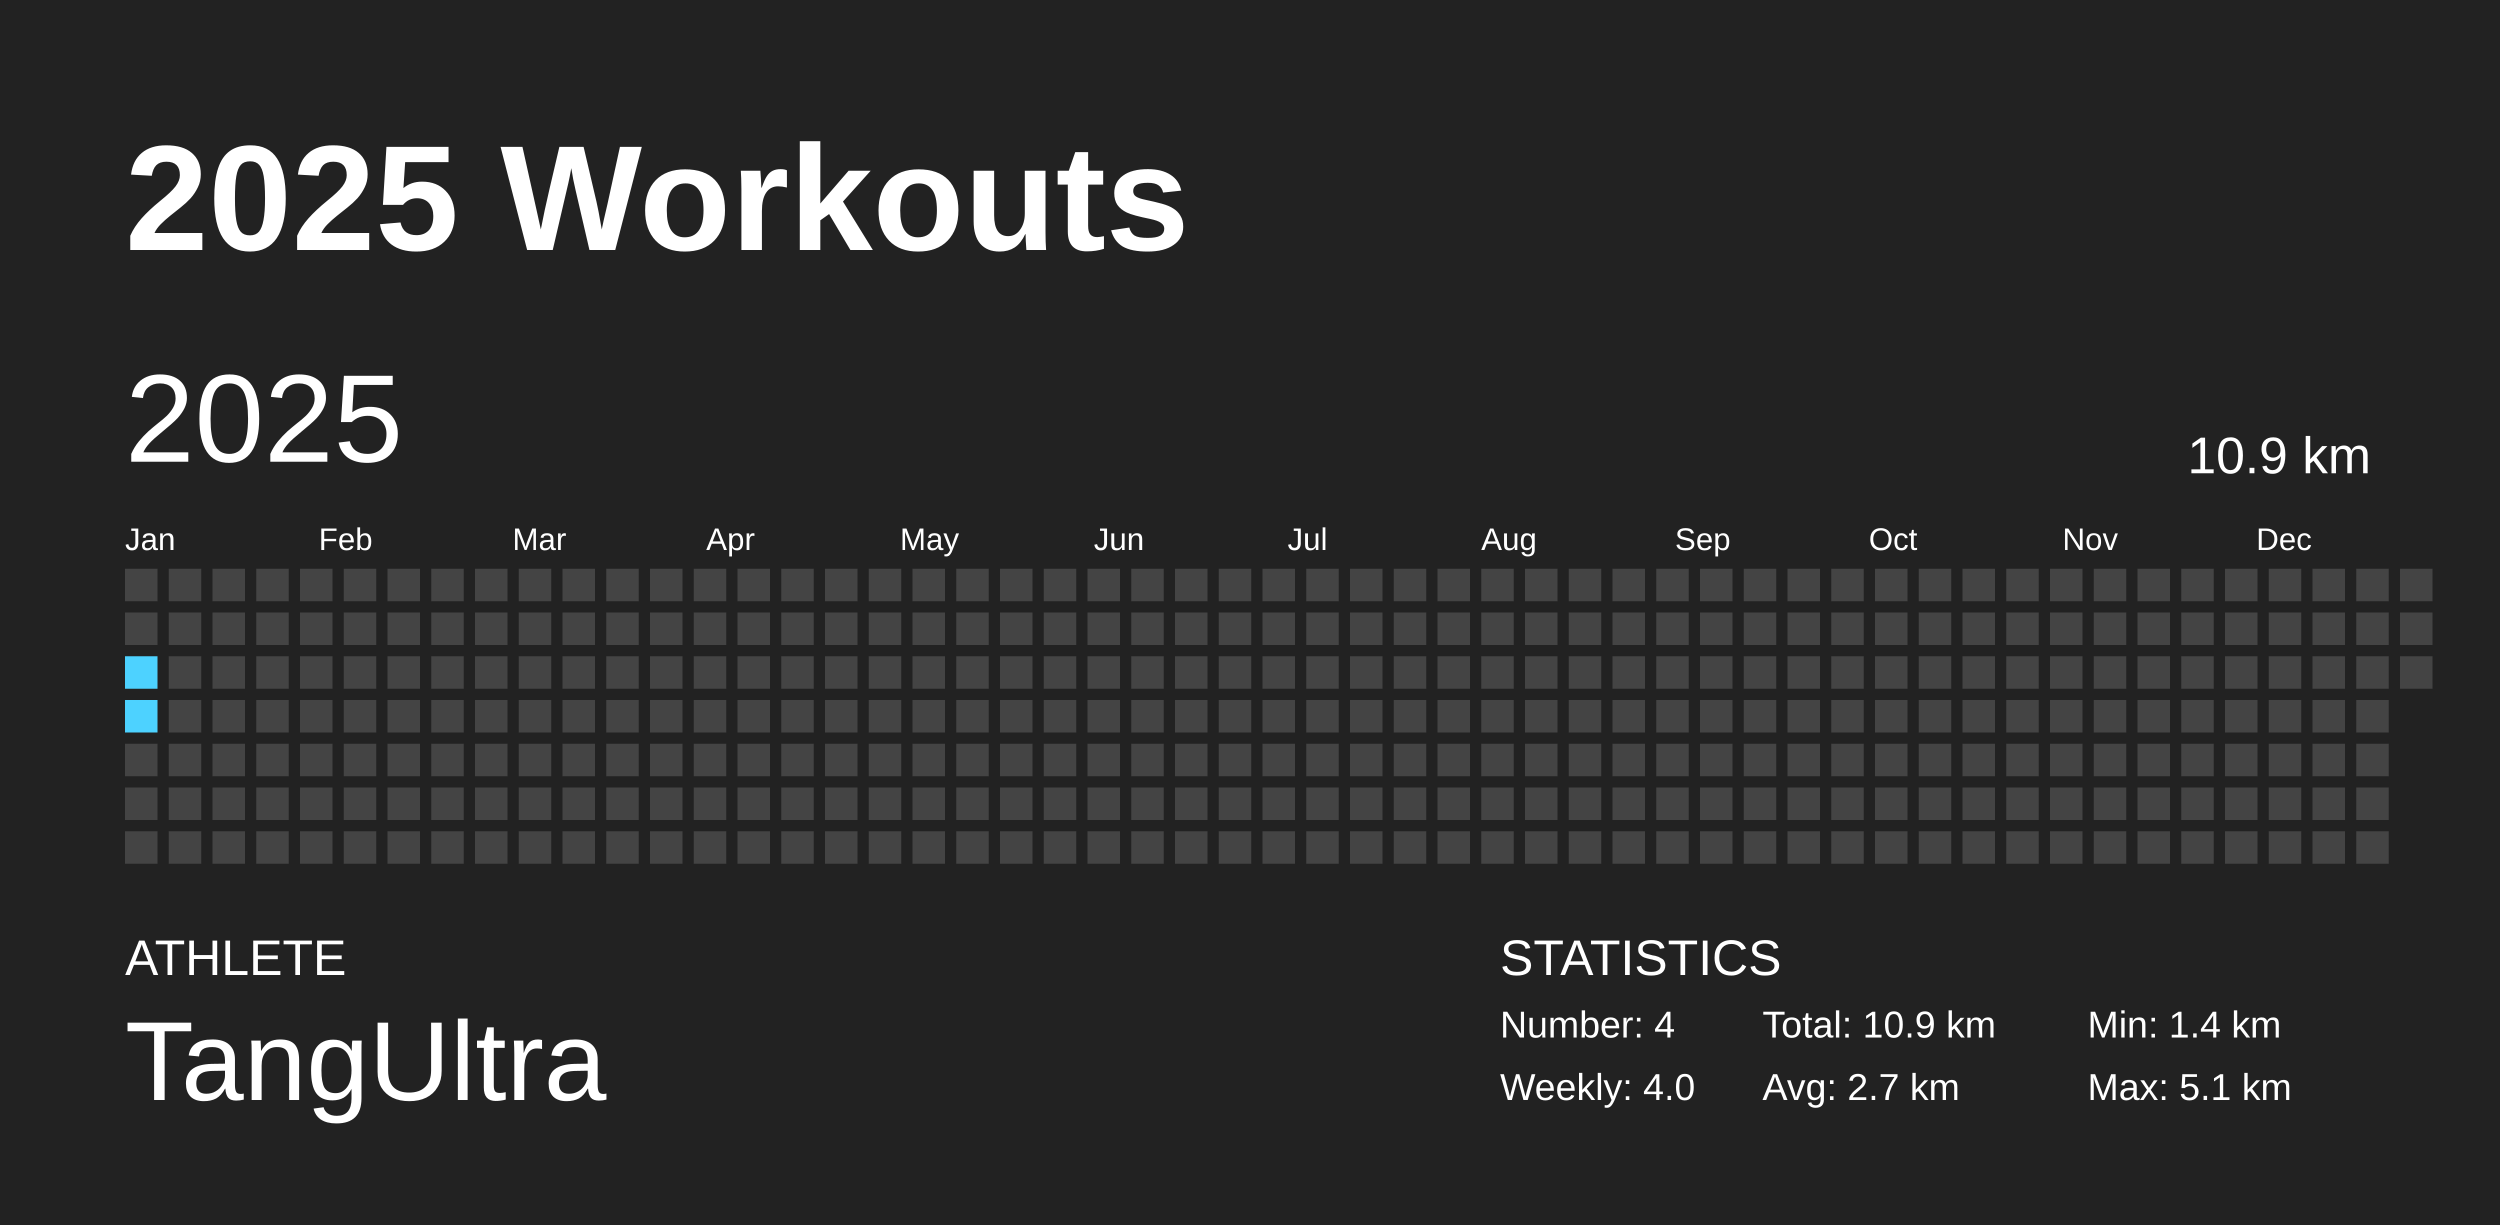
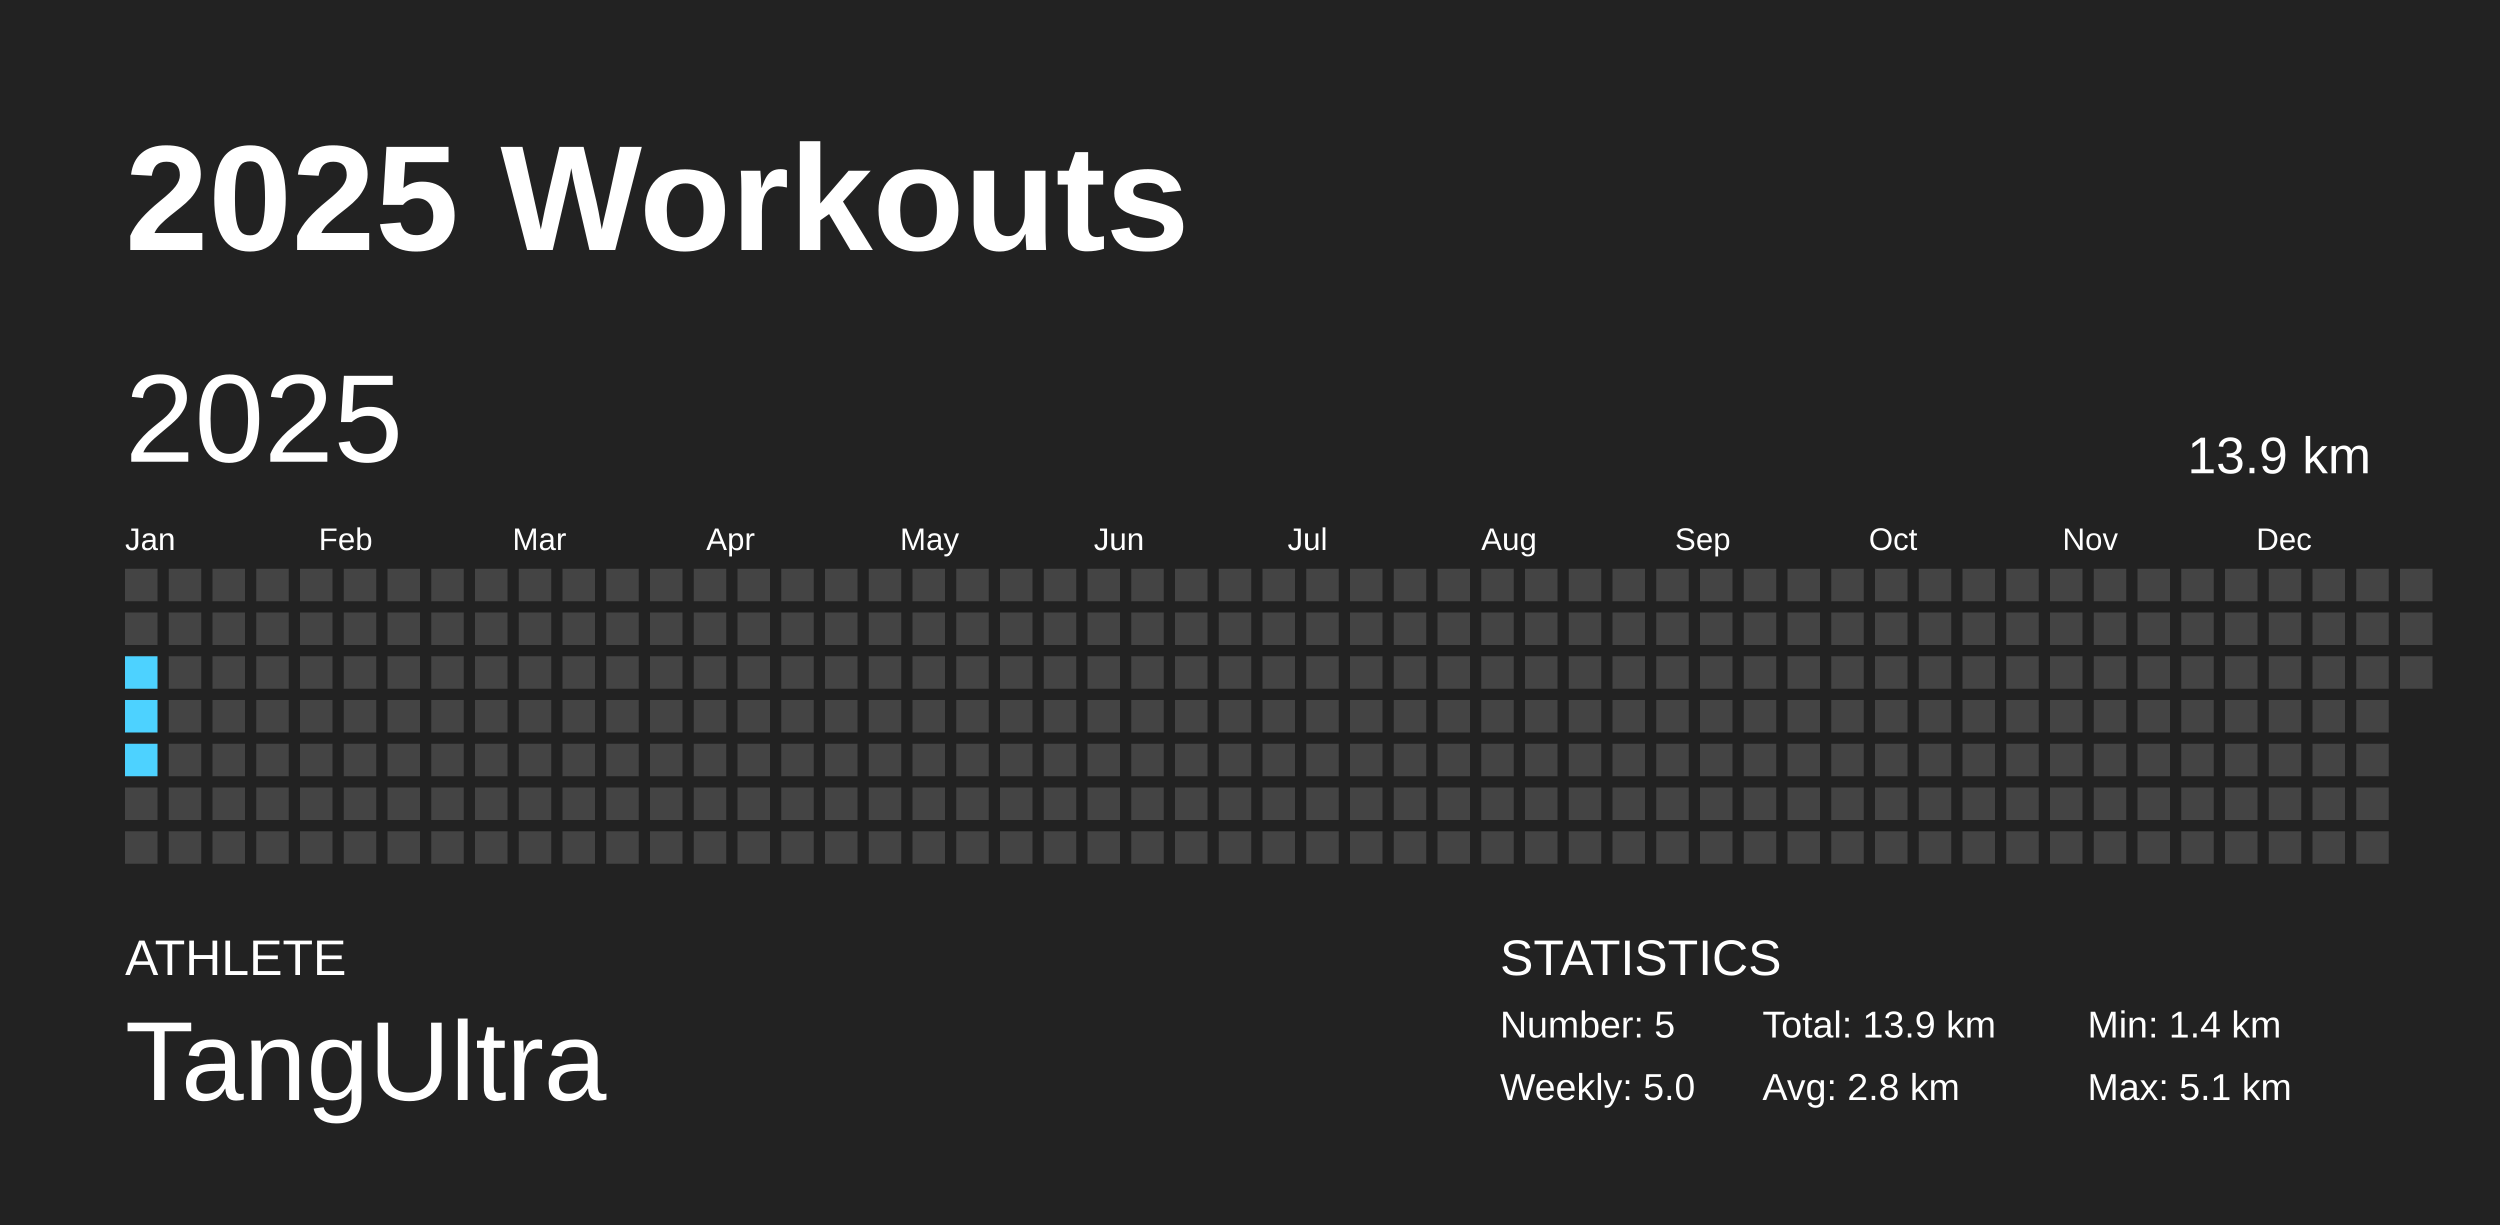
<svg xmlns="http://www.w3.org/2000/svg" baseProfile="full" height="98mm" version="1.1" viewBox="0,0,200,98" width="200mm">
  <defs />
  <rect fill="#222222" height="98" width="200" x="0" y="0" />
  <text fill="#FFFFFF" style="font-size:12px; font-family:Arial; font-weight:bold;" x="10" y="20">2025 Workouts</text>
  <text fill="#FFFFFF" style="font-size:4px; font-family:Arial" x="10" y="78">ATHLETE</text>
  <text fill="#FFFFFF" style="font-size:9px; font-family:Arial" x="10" y="88">TangUltra</text>
  <text fill="#FFFFFF" style="font-size:4px; font-family:Arial" x="120" y="78">STATISTICS</text>
-   <text fill="#FFFFFF" style="font-size:3px; font-family:Arial" x="120" y="83">Number: 4</text>
-   <text fill="#FFFFFF" style="font-size:3px; font-family:Arial" x="120" y="88">Weekly: 4.0</text>
-   <text fill="#FFFFFF" style="font-size:3px; font-family:Arial" x="141" y="83">Total: 10.9 km</text>
-   <text fill="#FFFFFF" style="font-size:3px; font-family:Arial" x="141" y="88">Avg: 2.7 km</text>
+   <text fill="#FFFFFF" style="font-size:3px; font-family:Arial" x="120" y="83">Number: 5</text>
+   <text fill="#FFFFFF" style="font-size:3px; font-family:Arial" x="120" y="88">Weekly: 5.0</text>
+   <text fill="#FFFFFF" style="font-size:3px; font-family:Arial" x="141" y="83">Total: 13.9 km</text>
+   <text fill="#FFFFFF" style="font-size:3px; font-family:Arial" x="141" y="88">Avg: 2.8 km</text>
  <text fill="#FFFFFF" style="font-size:3px; font-family:Arial" x="167" y="83">Min: 1.4 km</text>
  <text fill="#FFFFFF" style="font-size:3px; font-family:Arial" x="167" y="88">Max: 5.1 km</text>
  <text dominant-baseline="hanging" fill="#FFFFFF" style="font-size:10.0px; font-family:Arial;" x="10" y="30">2025</text>
-   <text dominant-baseline="hanging" fill="#FFFFFF" style="font-size:4.125px; font-family:Arial;" x="175" y="35">10.9 km</text>
+   <text dominant-baseline="hanging" fill="#FFFFFF" style="font-size:4.125px; font-family:Arial;" x="175" y="35">13.9 km</text>
  <text fill="#FFFFFF" style="font-size:2.5px; font-family:Arial" x="10.0" y="44">Jan</text>
  <text fill="#FFFFFF" style="font-size:2.5px; font-family:Arial" x="25.5" y="44">Feb</text>
  <text fill="#FFFFFF" style="font-size:2.5px; font-family:Arial" x="41.0" y="44">Mar</text>
  <text fill="#FFFFFF" style="font-size:2.5px; font-family:Arial" x="56.5" y="44">Apr</text>
  <text fill="#FFFFFF" style="font-size:2.5px; font-family:Arial" x="72.0" y="44">May</text>
  <text fill="#FFFFFF" style="font-size:2.5px; font-family:Arial" x="87.5" y="44">Jun</text>
  <text fill="#FFFFFF" style="font-size:2.5px; font-family:Arial" x="103.0" y="44">Jul</text>
  <text fill="#FFFFFF" style="font-size:2.5px; font-family:Arial" x="118.5" y="44">Aug</text>
  <text fill="#FFFFFF" style="font-size:2.5px; font-family:Arial" x="134.0" y="44">Sep</text>
  <text fill="#FFFFFF" style="font-size:2.5px; font-family:Arial" x="149.5" y="44">Oct</text>
  <text fill="#FFFFFF" style="font-size:2.5px; font-family:Arial" x="165.0" y="44">Nov</text>
  <text fill="#FFFFFF" style="font-size:2.5px; font-family:Arial" x="180.5" y="44">Dec</text>
  <rect fill="#444444" height="2.6" width="2.6" x="10.0" y="45.5" />
  <rect fill="#444444" height="2.6" width="2.6" x="10.0" y="49.0" />
  <rect fill="#4dd2ff" height="2.6" width="2.6" x="10.0" y="52.5" />
  <rect fill="#4dd2ff" height="2.6" width="2.6" x="10.0" y="56.0" />
-   <rect fill="#444444" height="2.6" width="2.6" x="10.0" y="59.5" />
+   <rect fill="#4dd2ff" height="2.6" width="2.6" x="10.0" y="59.5" />
  <rect fill="#444444" height="2.6" width="2.6" x="10.0" y="63.0" />
  <rect fill="#444444" height="2.6" width="2.6" x="10.0" y="66.5" />
  <rect fill="#444444" height="2.6" width="2.6" x="13.5" y="45.5" />
  <rect fill="#444444" height="2.6" width="2.6" x="13.5" y="49.0" />
  <rect fill="#444444" height="2.6" width="2.6" x="13.5" y="52.5" />
  <rect fill="#444444" height="2.6" width="2.6" x="13.5" y="56.0" />
  <rect fill="#444444" height="2.6" width="2.6" x="13.5" y="59.5" />
  <rect fill="#444444" height="2.6" width="2.6" x="13.5" y="63.0" />
  <rect fill="#444444" height="2.6" width="2.6" x="13.5" y="66.5" />
  <rect fill="#444444" height="2.6" width="2.6" x="17.0" y="45.5" />
  <rect fill="#444444" height="2.6" width="2.6" x="17.0" y="49.0" />
  <rect fill="#444444" height="2.6" width="2.6" x="17.0" y="52.5" />
  <rect fill="#444444" height="2.6" width="2.6" x="17.0" y="56.0" />
  <rect fill="#444444" height="2.6" width="2.6" x="17.0" y="59.5" />
  <rect fill="#444444" height="2.6" width="2.6" x="17.0" y="63.0" />
  <rect fill="#444444" height="2.6" width="2.6" x="17.0" y="66.5" />
  <rect fill="#444444" height="2.6" width="2.6" x="20.5" y="45.5" />
  <rect fill="#444444" height="2.6" width="2.6" x="20.5" y="49.0" />
  <rect fill="#444444" height="2.6" width="2.6" x="20.5" y="52.5" />
  <rect fill="#444444" height="2.6" width="2.6" x="20.5" y="56.0" />
  <rect fill="#444444" height="2.6" width="2.6" x="20.5" y="59.5" />
  <rect fill="#444444" height="2.6" width="2.6" x="20.5" y="63.0" />
  <rect fill="#444444" height="2.6" width="2.6" x="20.5" y="66.5" />
  <rect fill="#444444" height="2.6" width="2.6" x="24.0" y="45.5" />
  <rect fill="#444444" height="2.6" width="2.6" x="24.0" y="49.0" />
  <rect fill="#444444" height="2.6" width="2.6" x="24.0" y="52.5" />
  <rect fill="#444444" height="2.6" width="2.6" x="24.0" y="56.0" />
  <rect fill="#444444" height="2.6" width="2.6" x="24.0" y="59.5" />
  <rect fill="#444444" height="2.6" width="2.6" x="24.0" y="63.0" />
  <rect fill="#444444" height="2.6" width="2.6" x="24.0" y="66.5" />
  <rect fill="#444444" height="2.6" width="2.6" x="27.5" y="45.5" />
  <rect fill="#444444" height="2.6" width="2.6" x="27.5" y="49.0" />
  <rect fill="#444444" height="2.6" width="2.6" x="27.5" y="52.5" />
  <rect fill="#444444" height="2.6" width="2.6" x="27.5" y="56.0" />
  <rect fill="#444444" height="2.6" width="2.6" x="27.5" y="59.5" />
  <rect fill="#444444" height="2.6" width="2.6" x="27.5" y="63.0" />
  <rect fill="#444444" height="2.6" width="2.6" x="27.5" y="66.5" />
  <rect fill="#444444" height="2.6" width="2.6" x="31.0" y="45.5" />
  <rect fill="#444444" height="2.6" width="2.6" x="31.0" y="49.0" />
  <rect fill="#444444" height="2.6" width="2.6" x="31.0" y="52.5" />
  <rect fill="#444444" height="2.6" width="2.6" x="31.0" y="56.0" />
  <rect fill="#444444" height="2.6" width="2.6" x="31.0" y="59.5" />
  <rect fill="#444444" height="2.6" width="2.6" x="31.0" y="63.0" />
  <rect fill="#444444" height="2.6" width="2.6" x="31.0" y="66.5" />
  <rect fill="#444444" height="2.6" width="2.6" x="34.5" y="45.5" />
  <rect fill="#444444" height="2.6" width="2.6" x="34.5" y="49.0" />
  <rect fill="#444444" height="2.6" width="2.6" x="34.5" y="52.5" />
  <rect fill="#444444" height="2.6" width="2.6" x="34.5" y="56.0" />
  <rect fill="#444444" height="2.6" width="2.6" x="34.5" y="59.5" />
  <rect fill="#444444" height="2.6" width="2.6" x="34.5" y="63.0" />
  <rect fill="#444444" height="2.6" width="2.6" x="34.5" y="66.5" />
  <rect fill="#444444" height="2.6" width="2.6" x="38.0" y="45.5" />
  <rect fill="#444444" height="2.6" width="2.6" x="38.0" y="49.0" />
  <rect fill="#444444" height="2.6" width="2.6" x="38.0" y="52.5" />
  <rect fill="#444444" height="2.6" width="2.6" x="38.0" y="56.0" />
  <rect fill="#444444" height="2.6" width="2.6" x="38.0" y="59.5" />
  <rect fill="#444444" height="2.6" width="2.6" x="38.0" y="63.0" />
  <rect fill="#444444" height="2.6" width="2.6" x="38.0" y="66.5" />
  <rect fill="#444444" height="2.6" width="2.6" x="41.5" y="45.5" />
  <rect fill="#444444" height="2.6" width="2.6" x="41.5" y="49.0" />
  <rect fill="#444444" height="2.6" width="2.6" x="41.5" y="52.5" />
  <rect fill="#444444" height="2.6" width="2.6" x="41.5" y="56.0" />
  <rect fill="#444444" height="2.6" width="2.6" x="41.5" y="59.5" />
  <rect fill="#444444" height="2.6" width="2.6" x="41.5" y="63.0" />
  <rect fill="#444444" height="2.6" width="2.6" x="41.5" y="66.5" />
  <rect fill="#444444" height="2.6" width="2.6" x="45.0" y="45.5" />
  <rect fill="#444444" height="2.6" width="2.6" x="45.0" y="49.0" />
  <rect fill="#444444" height="2.6" width="2.6" x="45.0" y="52.5" />
  <rect fill="#444444" height="2.6" width="2.6" x="45.0" y="56.0" />
  <rect fill="#444444" height="2.6" width="2.6" x="45.0" y="59.5" />
  <rect fill="#444444" height="2.6" width="2.6" x="45.0" y="63.0" />
  <rect fill="#444444" height="2.6" width="2.6" x="45.0" y="66.5" />
  <rect fill="#444444" height="2.6" width="2.6" x="48.5" y="45.5" />
  <rect fill="#444444" height="2.6" width="2.6" x="48.5" y="49.0" />
  <rect fill="#444444" height="2.6" width="2.6" x="48.5" y="52.5" />
  <rect fill="#444444" height="2.6" width="2.6" x="48.5" y="56.0" />
  <rect fill="#444444" height="2.6" width="2.6" x="48.5" y="59.5" />
  <rect fill="#444444" height="2.6" width="2.6" x="48.5" y="63.0" />
  <rect fill="#444444" height="2.6" width="2.6" x="48.5" y="66.5" />
  <rect fill="#444444" height="2.6" width="2.6" x="52.0" y="45.5" />
  <rect fill="#444444" height="2.6" width="2.6" x="52.0" y="49.0" />
  <rect fill="#444444" height="2.6" width="2.6" x="52.0" y="52.5" />
  <rect fill="#444444" height="2.6" width="2.6" x="52.0" y="56.0" />
  <rect fill="#444444" height="2.6" width="2.6" x="52.0" y="59.5" />
  <rect fill="#444444" height="2.6" width="2.6" x="52.0" y="63.0" />
  <rect fill="#444444" height="2.6" width="2.6" x="52.0" y="66.5" />
  <rect fill="#444444" height="2.6" width="2.6" x="55.5" y="45.5" />
  <rect fill="#444444" height="2.6" width="2.6" x="55.5" y="49.0" />
  <rect fill="#444444" height="2.6" width="2.6" x="55.5" y="52.5" />
  <rect fill="#444444" height="2.6" width="2.6" x="55.5" y="56.0" />
  <rect fill="#444444" height="2.6" width="2.6" x="55.5" y="59.5" />
  <rect fill="#444444" height="2.6" width="2.6" x="55.5" y="63.0" />
  <rect fill="#444444" height="2.6" width="2.6" x="55.5" y="66.5" />
  <rect fill="#444444" height="2.6" width="2.6" x="59.0" y="45.5" />
  <rect fill="#444444" height="2.6" width="2.6" x="59.0" y="49.0" />
  <rect fill="#444444" height="2.6" width="2.6" x="59.0" y="52.5" />
  <rect fill="#444444" height="2.6" width="2.6" x="59.0" y="56.0" />
  <rect fill="#444444" height="2.6" width="2.6" x="59.0" y="59.5" />
  <rect fill="#444444" height="2.6" width="2.6" x="59.0" y="63.0" />
  <rect fill="#444444" height="2.6" width="2.6" x="59.0" y="66.5" />
  <rect fill="#444444" height="2.6" width="2.6" x="62.5" y="45.5" />
  <rect fill="#444444" height="2.6" width="2.6" x="62.5" y="49.0" />
  <rect fill="#444444" height="2.6" width="2.6" x="62.5" y="52.5" />
  <rect fill="#444444" height="2.6" width="2.6" x="62.5" y="56.0" />
  <rect fill="#444444" height="2.6" width="2.6" x="62.5" y="59.5" />
  <rect fill="#444444" height="2.6" width="2.6" x="62.5" y="63.0" />
  <rect fill="#444444" height="2.6" width="2.6" x="62.5" y="66.5" />
  <rect fill="#444444" height="2.6" width="2.6" x="66.0" y="45.5" />
  <rect fill="#444444" height="2.6" width="2.6" x="66.0" y="49.0" />
  <rect fill="#444444" height="2.6" width="2.6" x="66.0" y="52.5" />
  <rect fill="#444444" height="2.6" width="2.6" x="66.0" y="56.0" />
  <rect fill="#444444" height="2.6" width="2.6" x="66.0" y="59.5" />
  <rect fill="#444444" height="2.6" width="2.6" x="66.0" y="63.0" />
  <rect fill="#444444" height="2.6" width="2.6" x="66.0" y="66.5" />
  <rect fill="#444444" height="2.6" width="2.6" x="69.5" y="45.5" />
  <rect fill="#444444" height="2.6" width="2.6" x="69.5" y="49.0" />
  <rect fill="#444444" height="2.6" width="2.6" x="69.5" y="52.5" />
  <rect fill="#444444" height="2.6" width="2.6" x="69.5" y="56.0" />
  <rect fill="#444444" height="2.6" width="2.6" x="69.5" y="59.5" />
  <rect fill="#444444" height="2.6" width="2.6" x="69.5" y="63.0" />
  <rect fill="#444444" height="2.6" width="2.6" x="69.5" y="66.5" />
  <rect fill="#444444" height="2.6" width="2.6" x="73.0" y="45.5" />
  <rect fill="#444444" height="2.6" width="2.6" x="73.0" y="49.0" />
  <rect fill="#444444" height="2.6" width="2.6" x="73.0" y="52.5" />
  <rect fill="#444444" height="2.6" width="2.6" x="73.0" y="56.0" />
  <rect fill="#444444" height="2.6" width="2.6" x="73.0" y="59.5" />
  <rect fill="#444444" height="2.6" width="2.6" x="73.0" y="63.0" />
  <rect fill="#444444" height="2.6" width="2.6" x="73.0" y="66.5" />
  <rect fill="#444444" height="2.6" width="2.6" x="76.5" y="45.5" />
  <rect fill="#444444" height="2.6" width="2.6" x="76.5" y="49.0" />
  <rect fill="#444444" height="2.6" width="2.6" x="76.5" y="52.5" />
  <rect fill="#444444" height="2.6" width="2.6" x="76.5" y="56.0" />
  <rect fill="#444444" height="2.6" width="2.6" x="76.5" y="59.5" />
  <rect fill="#444444" height="2.6" width="2.6" x="76.5" y="63.0" />
  <rect fill="#444444" height="2.6" width="2.6" x="76.5" y="66.5" />
  <rect fill="#444444" height="2.6" width="2.6" x="80.0" y="45.5" />
  <rect fill="#444444" height="2.6" width="2.6" x="80.0" y="49.0" />
  <rect fill="#444444" height="2.6" width="2.6" x="80.0" y="52.5" />
  <rect fill="#444444" height="2.6" width="2.6" x="80.0" y="56.0" />
  <rect fill="#444444" height="2.6" width="2.6" x="80.0" y="59.5" />
  <rect fill="#444444" height="2.6" width="2.6" x="80.0" y="63.0" />
  <rect fill="#444444" height="2.6" width="2.6" x="80.0" y="66.5" />
  <rect fill="#444444" height="2.6" width="2.6" x="83.5" y="45.5" />
  <rect fill="#444444" height="2.6" width="2.6" x="83.5" y="49.0" />
  <rect fill="#444444" height="2.6" width="2.6" x="83.5" y="52.5" />
  <rect fill="#444444" height="2.6" width="2.6" x="83.5" y="56.0" />
  <rect fill="#444444" height="2.6" width="2.6" x="83.5" y="59.5" />
  <rect fill="#444444" height="2.6" width="2.6" x="83.5" y="63.0" />
  <rect fill="#444444" height="2.6" width="2.6" x="83.5" y="66.5" />
  <rect fill="#444444" height="2.6" width="2.6" x="87.0" y="45.5" />
  <rect fill="#444444" height="2.6" width="2.6" x="87.0" y="49.0" />
  <rect fill="#444444" height="2.6" width="2.6" x="87.0" y="52.5" />
  <rect fill="#444444" height="2.6" width="2.6" x="87.0" y="56.0" />
  <rect fill="#444444" height="2.6" width="2.6" x="87.0" y="59.5" />
  <rect fill="#444444" height="2.6" width="2.6" x="87.0" y="63.0" />
  <rect fill="#444444" height="2.6" width="2.6" x="87.0" y="66.5" />
  <rect fill="#444444" height="2.6" width="2.6" x="90.5" y="45.5" />
  <rect fill="#444444" height="2.6" width="2.6" x="90.5" y="49.0" />
  <rect fill="#444444" height="2.6" width="2.6" x="90.5" y="52.5" />
  <rect fill="#444444" height="2.6" width="2.6" x="90.5" y="56.0" />
  <rect fill="#444444" height="2.6" width="2.6" x="90.5" y="59.5" />
  <rect fill="#444444" height="2.6" width="2.6" x="90.5" y="63.0" />
  <rect fill="#444444" height="2.6" width="2.6" x="90.5" y="66.5" />
  <rect fill="#444444" height="2.6" width="2.6" x="94.0" y="45.5" />
  <rect fill="#444444" height="2.6" width="2.6" x="94.0" y="49.0" />
  <rect fill="#444444" height="2.6" width="2.6" x="94.0" y="52.5" />
  <rect fill="#444444" height="2.6" width="2.6" x="94.0" y="56.0" />
  <rect fill="#444444" height="2.6" width="2.6" x="94.0" y="59.5" />
  <rect fill="#444444" height="2.6" width="2.6" x="94.0" y="63.0" />
  <rect fill="#444444" height="2.6" width="2.6" x="94.0" y="66.5" />
  <rect fill="#444444" height="2.6" width="2.6" x="97.5" y="45.5" />
  <rect fill="#444444" height="2.6" width="2.6" x="97.5" y="49.0" />
  <rect fill="#444444" height="2.6" width="2.6" x="97.5" y="52.5" />
  <rect fill="#444444" height="2.6" width="2.6" x="97.5" y="56.0" />
  <rect fill="#444444" height="2.6" width="2.6" x="97.5" y="59.5" />
  <rect fill="#444444" height="2.6" width="2.6" x="97.5" y="63.0" />
  <rect fill="#444444" height="2.6" width="2.6" x="97.5" y="66.5" />
  <rect fill="#444444" height="2.6" width="2.6" x="101.0" y="45.5" />
  <rect fill="#444444" height="2.6" width="2.6" x="101.0" y="49.0" />
  <rect fill="#444444" height="2.6" width="2.6" x="101.0" y="52.5" />
  <rect fill="#444444" height="2.6" width="2.6" x="101.0" y="56.0" />
  <rect fill="#444444" height="2.6" width="2.6" x="101.0" y="59.5" />
  <rect fill="#444444" height="2.6" width="2.6" x="101.0" y="63.0" />
  <rect fill="#444444" height="2.6" width="2.6" x="101.0" y="66.5" />
  <rect fill="#444444" height="2.6" width="2.6" x="104.5" y="45.5" />
  <rect fill="#444444" height="2.6" width="2.6" x="104.5" y="49.0" />
  <rect fill="#444444" height="2.6" width="2.6" x="104.5" y="52.5" />
  <rect fill="#444444" height="2.6" width="2.6" x="104.5" y="56.0" />
  <rect fill="#444444" height="2.6" width="2.6" x="104.5" y="59.5" />
  <rect fill="#444444" height="2.6" width="2.6" x="104.5" y="63.0" />
  <rect fill="#444444" height="2.6" width="2.6" x="104.5" y="66.5" />
  <rect fill="#444444" height="2.6" width="2.6" x="108.0" y="45.5" />
  <rect fill="#444444" height="2.6" width="2.6" x="108.0" y="49.0" />
  <rect fill="#444444" height="2.6" width="2.6" x="108.0" y="52.5" />
  <rect fill="#444444" height="2.6" width="2.6" x="108.0" y="56.0" />
  <rect fill="#444444" height="2.6" width="2.6" x="108.0" y="59.5" />
  <rect fill="#444444" height="2.6" width="2.6" x="108.0" y="63.0" />
  <rect fill="#444444" height="2.6" width="2.6" x="108.0" y="66.5" />
  <rect fill="#444444" height="2.6" width="2.6" x="111.5" y="45.5" />
  <rect fill="#444444" height="2.6" width="2.6" x="111.5" y="49.0" />
  <rect fill="#444444" height="2.6" width="2.6" x="111.5" y="52.5" />
  <rect fill="#444444" height="2.6" width="2.6" x="111.5" y="56.0" />
  <rect fill="#444444" height="2.6" width="2.6" x="111.5" y="59.5" />
  <rect fill="#444444" height="2.6" width="2.6" x="111.5" y="63.0" />
  <rect fill="#444444" height="2.6" width="2.6" x="111.5" y="66.5" />
  <rect fill="#444444" height="2.6" width="2.6" x="115.0" y="45.5" />
  <rect fill="#444444" height="2.6" width="2.6" x="115.0" y="49.0" />
  <rect fill="#444444" height="2.6" width="2.6" x="115.0" y="52.5" />
  <rect fill="#444444" height="2.6" width="2.6" x="115.0" y="56.0" />
  <rect fill="#444444" height="2.6" width="2.6" x="115.0" y="59.5" />
  <rect fill="#444444" height="2.6" width="2.6" x="115.0" y="63.0" />
  <rect fill="#444444" height="2.6" width="2.6" x="115.0" y="66.5" />
  <rect fill="#444444" height="2.6" width="2.6" x="118.5" y="45.5" />
  <rect fill="#444444" height="2.6" width="2.6" x="118.5" y="49.0" />
  <rect fill="#444444" height="2.6" width="2.6" x="118.5" y="52.5" />
  <rect fill="#444444" height="2.6" width="2.6" x="118.5" y="56.0" />
  <rect fill="#444444" height="2.6" width="2.6" x="118.5" y="59.5" />
  <rect fill="#444444" height="2.6" width="2.6" x="118.5" y="63.0" />
  <rect fill="#444444" height="2.6" width="2.6" x="118.5" y="66.5" />
  <rect fill="#444444" height="2.6" width="2.6" x="122.0" y="45.5" />
  <rect fill="#444444" height="2.6" width="2.6" x="122.0" y="49.0" />
  <rect fill="#444444" height="2.6" width="2.6" x="122.0" y="52.5" />
  <rect fill="#444444" height="2.6" width="2.6" x="122.0" y="56.0" />
  <rect fill="#444444" height="2.6" width="2.6" x="122.0" y="59.5" />
  <rect fill="#444444" height="2.6" width="2.6" x="122.0" y="63.0" />
  <rect fill="#444444" height="2.6" width="2.6" x="122.0" y="66.5" />
  <rect fill="#444444" height="2.6" width="2.6" x="125.5" y="45.5" />
  <rect fill="#444444" height="2.6" width="2.6" x="125.5" y="49.0" />
  <rect fill="#444444" height="2.6" width="2.6" x="125.5" y="52.5" />
  <rect fill="#444444" height="2.6" width="2.6" x="125.5" y="56.0" />
  <rect fill="#444444" height="2.6" width="2.6" x="125.5" y="59.5" />
  <rect fill="#444444" height="2.6" width="2.6" x="125.5" y="63.0" />
  <rect fill="#444444" height="2.6" width="2.6" x="125.5" y="66.5" />
  <rect fill="#444444" height="2.6" width="2.6" x="129.0" y="45.5" />
  <rect fill="#444444" height="2.6" width="2.6" x="129.0" y="49.0" />
  <rect fill="#444444" height="2.6" width="2.6" x="129.0" y="52.5" />
  <rect fill="#444444" height="2.6" width="2.6" x="129.0" y="56.0" />
  <rect fill="#444444" height="2.6" width="2.6" x="129.0" y="59.5" />
  <rect fill="#444444" height="2.6" width="2.6" x="129.0" y="63.0" />
  <rect fill="#444444" height="2.6" width="2.6" x="129.0" y="66.5" />
  <rect fill="#444444" height="2.6" width="2.6" x="132.5" y="45.5" />
  <rect fill="#444444" height="2.6" width="2.6" x="132.5" y="49.0" />
  <rect fill="#444444" height="2.6" width="2.6" x="132.5" y="52.5" />
  <rect fill="#444444" height="2.6" width="2.6" x="132.5" y="56.0" />
  <rect fill="#444444" height="2.6" width="2.6" x="132.5" y="59.5" />
  <rect fill="#444444" height="2.6" width="2.6" x="132.5" y="63.0" />
  <rect fill="#444444" height="2.6" width="2.6" x="132.5" y="66.5" />
  <rect fill="#444444" height="2.6" width="2.6" x="136.0" y="45.5" />
  <rect fill="#444444" height="2.6" width="2.6" x="136.0" y="49.0" />
  <rect fill="#444444" height="2.6" width="2.6" x="136.0" y="52.5" />
  <rect fill="#444444" height="2.6" width="2.6" x="136.0" y="56.0" />
  <rect fill="#444444" height="2.6" width="2.6" x="136.0" y="59.5" />
  <rect fill="#444444" height="2.6" width="2.6" x="136.0" y="63.0" />
  <rect fill="#444444" height="2.6" width="2.6" x="136.0" y="66.5" />
  <rect fill="#444444" height="2.6" width="2.6" x="139.5" y="45.5" />
  <rect fill="#444444" height="2.6" width="2.6" x="139.5" y="49.0" />
  <rect fill="#444444" height="2.6" width="2.6" x="139.5" y="52.5" />
  <rect fill="#444444" height="2.6" width="2.6" x="139.5" y="56.0" />
  <rect fill="#444444" height="2.6" width="2.6" x="139.5" y="59.5" />
  <rect fill="#444444" height="2.6" width="2.6" x="139.5" y="63.0" />
  <rect fill="#444444" height="2.6" width="2.6" x="139.5" y="66.5" />
  <rect fill="#444444" height="2.6" width="2.6" x="143.0" y="45.5" />
  <rect fill="#444444" height="2.6" width="2.6" x="143.0" y="49.0" />
  <rect fill="#444444" height="2.6" width="2.6" x="143.0" y="52.5" />
  <rect fill="#444444" height="2.6" width="2.6" x="143.0" y="56.0" />
  <rect fill="#444444" height="2.6" width="2.6" x="143.0" y="59.5" />
  <rect fill="#444444" height="2.6" width="2.6" x="143.0" y="63.0" />
  <rect fill="#444444" height="2.6" width="2.6" x="143.0" y="66.5" />
  <rect fill="#444444" height="2.6" width="2.6" x="146.5" y="45.5" />
  <rect fill="#444444" height="2.6" width="2.6" x="146.5" y="49.0" />
  <rect fill="#444444" height="2.6" width="2.6" x="146.5" y="52.5" />
  <rect fill="#444444" height="2.6" width="2.6" x="146.5" y="56.0" />
  <rect fill="#444444" height="2.6" width="2.6" x="146.5" y="59.5" />
  <rect fill="#444444" height="2.6" width="2.6" x="146.5" y="63.0" />
  <rect fill="#444444" height="2.6" width="2.6" x="146.5" y="66.5" />
  <rect fill="#444444" height="2.6" width="2.6" x="150.0" y="45.5" />
  <rect fill="#444444" height="2.6" width="2.6" x="150.0" y="49.0" />
  <rect fill="#444444" height="2.6" width="2.6" x="150.0" y="52.5" />
  <rect fill="#444444" height="2.6" width="2.6" x="150.0" y="56.0" />
  <rect fill="#444444" height="2.6" width="2.6" x="150.0" y="59.5" />
  <rect fill="#444444" height="2.6" width="2.6" x="150.0" y="63.0" />
  <rect fill="#444444" height="2.6" width="2.6" x="150.0" y="66.5" />
  <rect fill="#444444" height="2.6" width="2.6" x="153.5" y="45.5" />
  <rect fill="#444444" height="2.6" width="2.6" x="153.5" y="49.0" />
  <rect fill="#444444" height="2.6" width="2.6" x="153.5" y="52.5" />
  <rect fill="#444444" height="2.6" width="2.6" x="153.5" y="56.0" />
  <rect fill="#444444" height="2.6" width="2.6" x="153.5" y="59.5" />
  <rect fill="#444444" height="2.6" width="2.6" x="153.5" y="63.0" />
  <rect fill="#444444" height="2.6" width="2.6" x="153.5" y="66.5" />
  <rect fill="#444444" height="2.6" width="2.6" x="157.0" y="45.5" />
  <rect fill="#444444" height="2.6" width="2.6" x="157.0" y="49.0" />
  <rect fill="#444444" height="2.6" width="2.6" x="157.0" y="52.5" />
  <rect fill="#444444" height="2.6" width="2.6" x="157.0" y="56.0" />
  <rect fill="#444444" height="2.6" width="2.6" x="157.0" y="59.5" />
  <rect fill="#444444" height="2.6" width="2.6" x="157.0" y="63.0" />
  <rect fill="#444444" height="2.6" width="2.6" x="157.0" y="66.5" />
  <rect fill="#444444" height="2.6" width="2.6" x="160.5" y="45.5" />
  <rect fill="#444444" height="2.6" width="2.6" x="160.5" y="49.0" />
  <rect fill="#444444" height="2.6" width="2.6" x="160.5" y="52.5" />
  <rect fill="#444444" height="2.6" width="2.6" x="160.5" y="56.0" />
  <rect fill="#444444" height="2.6" width="2.6" x="160.5" y="59.5" />
  <rect fill="#444444" height="2.6" width="2.6" x="160.5" y="63.0" />
  <rect fill="#444444" height="2.6" width="2.6" x="160.5" y="66.5" />
  <rect fill="#444444" height="2.6" width="2.6" x="164.0" y="45.5" />
  <rect fill="#444444" height="2.6" width="2.6" x="164.0" y="49.0" />
  <rect fill="#444444" height="2.6" width="2.6" x="164.0" y="52.5" />
  <rect fill="#444444" height="2.6" width="2.6" x="164.0" y="56.0" />
  <rect fill="#444444" height="2.6" width="2.6" x="164.0" y="59.5" />
  <rect fill="#444444" height="2.6" width="2.6" x="164.0" y="63.0" />
  <rect fill="#444444" height="2.6" width="2.6" x="164.0" y="66.5" />
  <rect fill="#444444" height="2.6" width="2.6" x="167.5" y="45.5" />
  <rect fill="#444444" height="2.6" width="2.6" x="167.5" y="49.0" />
  <rect fill="#444444" height="2.6" width="2.6" x="167.5" y="52.5" />
  <rect fill="#444444" height="2.6" width="2.6" x="167.5" y="56.0" />
  <rect fill="#444444" height="2.6" width="2.6" x="167.5" y="59.5" />
  <rect fill="#444444" height="2.6" width="2.6" x="167.5" y="63.0" />
  <rect fill="#444444" height="2.6" width="2.6" x="167.5" y="66.5" />
  <rect fill="#444444" height="2.6" width="2.6" x="171.0" y="45.5" />
  <rect fill="#444444" height="2.6" width="2.6" x="171.0" y="49.0" />
  <rect fill="#444444" height="2.6" width="2.6" x="171.0" y="52.5" />
  <rect fill="#444444" height="2.6" width="2.6" x="171.0" y="56.0" />
  <rect fill="#444444" height="2.6" width="2.6" x="171.0" y="59.5" />
  <rect fill="#444444" height="2.6" width="2.6" x="171.0" y="63.0" />
  <rect fill="#444444" height="2.6" width="2.6" x="171.0" y="66.5" />
  <rect fill="#444444" height="2.6" width="2.6" x="174.5" y="45.5" />
  <rect fill="#444444" height="2.6" width="2.6" x="174.5" y="49.0" />
  <rect fill="#444444" height="2.6" width="2.6" x="174.5" y="52.5" />
  <rect fill="#444444" height="2.6" width="2.6" x="174.5" y="56.0" />
  <rect fill="#444444" height="2.6" width="2.6" x="174.5" y="59.5" />
  <rect fill="#444444" height="2.6" width="2.6" x="174.5" y="63.0" />
  <rect fill="#444444" height="2.6" width="2.6" x="174.5" y="66.5" />
  <rect fill="#444444" height="2.6" width="2.6" x="178.0" y="45.5" />
  <rect fill="#444444" height="2.6" width="2.6" x="178.0" y="49.0" />
  <rect fill="#444444" height="2.6" width="2.6" x="178.0" y="52.5" />
  <rect fill="#444444" height="2.6" width="2.6" x="178.0" y="56.0" />
  <rect fill="#444444" height="2.6" width="2.6" x="178.0" y="59.5" />
  <rect fill="#444444" height="2.6" width="2.6" x="178.0" y="63.0" />
  <rect fill="#444444" height="2.6" width="2.6" x="178.0" y="66.5" />
  <rect fill="#444444" height="2.6" width="2.6" x="181.5" y="45.5" />
  <rect fill="#444444" height="2.6" width="2.6" x="181.5" y="49.0" />
  <rect fill="#444444" height="2.6" width="2.6" x="181.5" y="52.5" />
  <rect fill="#444444" height="2.6" width="2.6" x="181.5" y="56.0" />
  <rect fill="#444444" height="2.6" width="2.6" x="181.5" y="59.5" />
  <rect fill="#444444" height="2.6" width="2.6" x="181.5" y="63.0" />
  <rect fill="#444444" height="2.6" width="2.6" x="181.5" y="66.5" />
  <rect fill="#444444" height="2.6" width="2.6" x="185.0" y="45.5" />
  <rect fill="#444444" height="2.6" width="2.6" x="185.0" y="49.0" />
  <rect fill="#444444" height="2.6" width="2.6" x="185.0" y="52.5" />
  <rect fill="#444444" height="2.6" width="2.6" x="185.0" y="56.0" />
  <rect fill="#444444" height="2.6" width="2.6" x="185.0" y="59.5" />
  <rect fill="#444444" height="2.6" width="2.6" x="185.0" y="63.0" />
  <rect fill="#444444" height="2.6" width="2.6" x="185.0" y="66.5" />
  <rect fill="#444444" height="2.6" width="2.6" x="188.5" y="45.5" />
  <rect fill="#444444" height="2.6" width="2.6" x="188.5" y="49.0" />
  <rect fill="#444444" height="2.6" width="2.6" x="188.5" y="52.5" />
  <rect fill="#444444" height="2.6" width="2.6" x="188.5" y="56.0" />
  <rect fill="#444444" height="2.6" width="2.6" x="188.5" y="59.5" />
  <rect fill="#444444" height="2.6" width="2.6" x="188.5" y="63.0" />
  <rect fill="#444444" height="2.6" width="2.6" x="188.5" y="66.5" />
  <rect fill="#444444" height="2.6" width="2.6" x="192.0" y="45.5" />
  <rect fill="#444444" height="2.6" width="2.6" x="192.0" y="49.0" />
  <rect fill="#444444" height="2.6" width="2.6" x="192.0" y="52.5" />
</svg>
